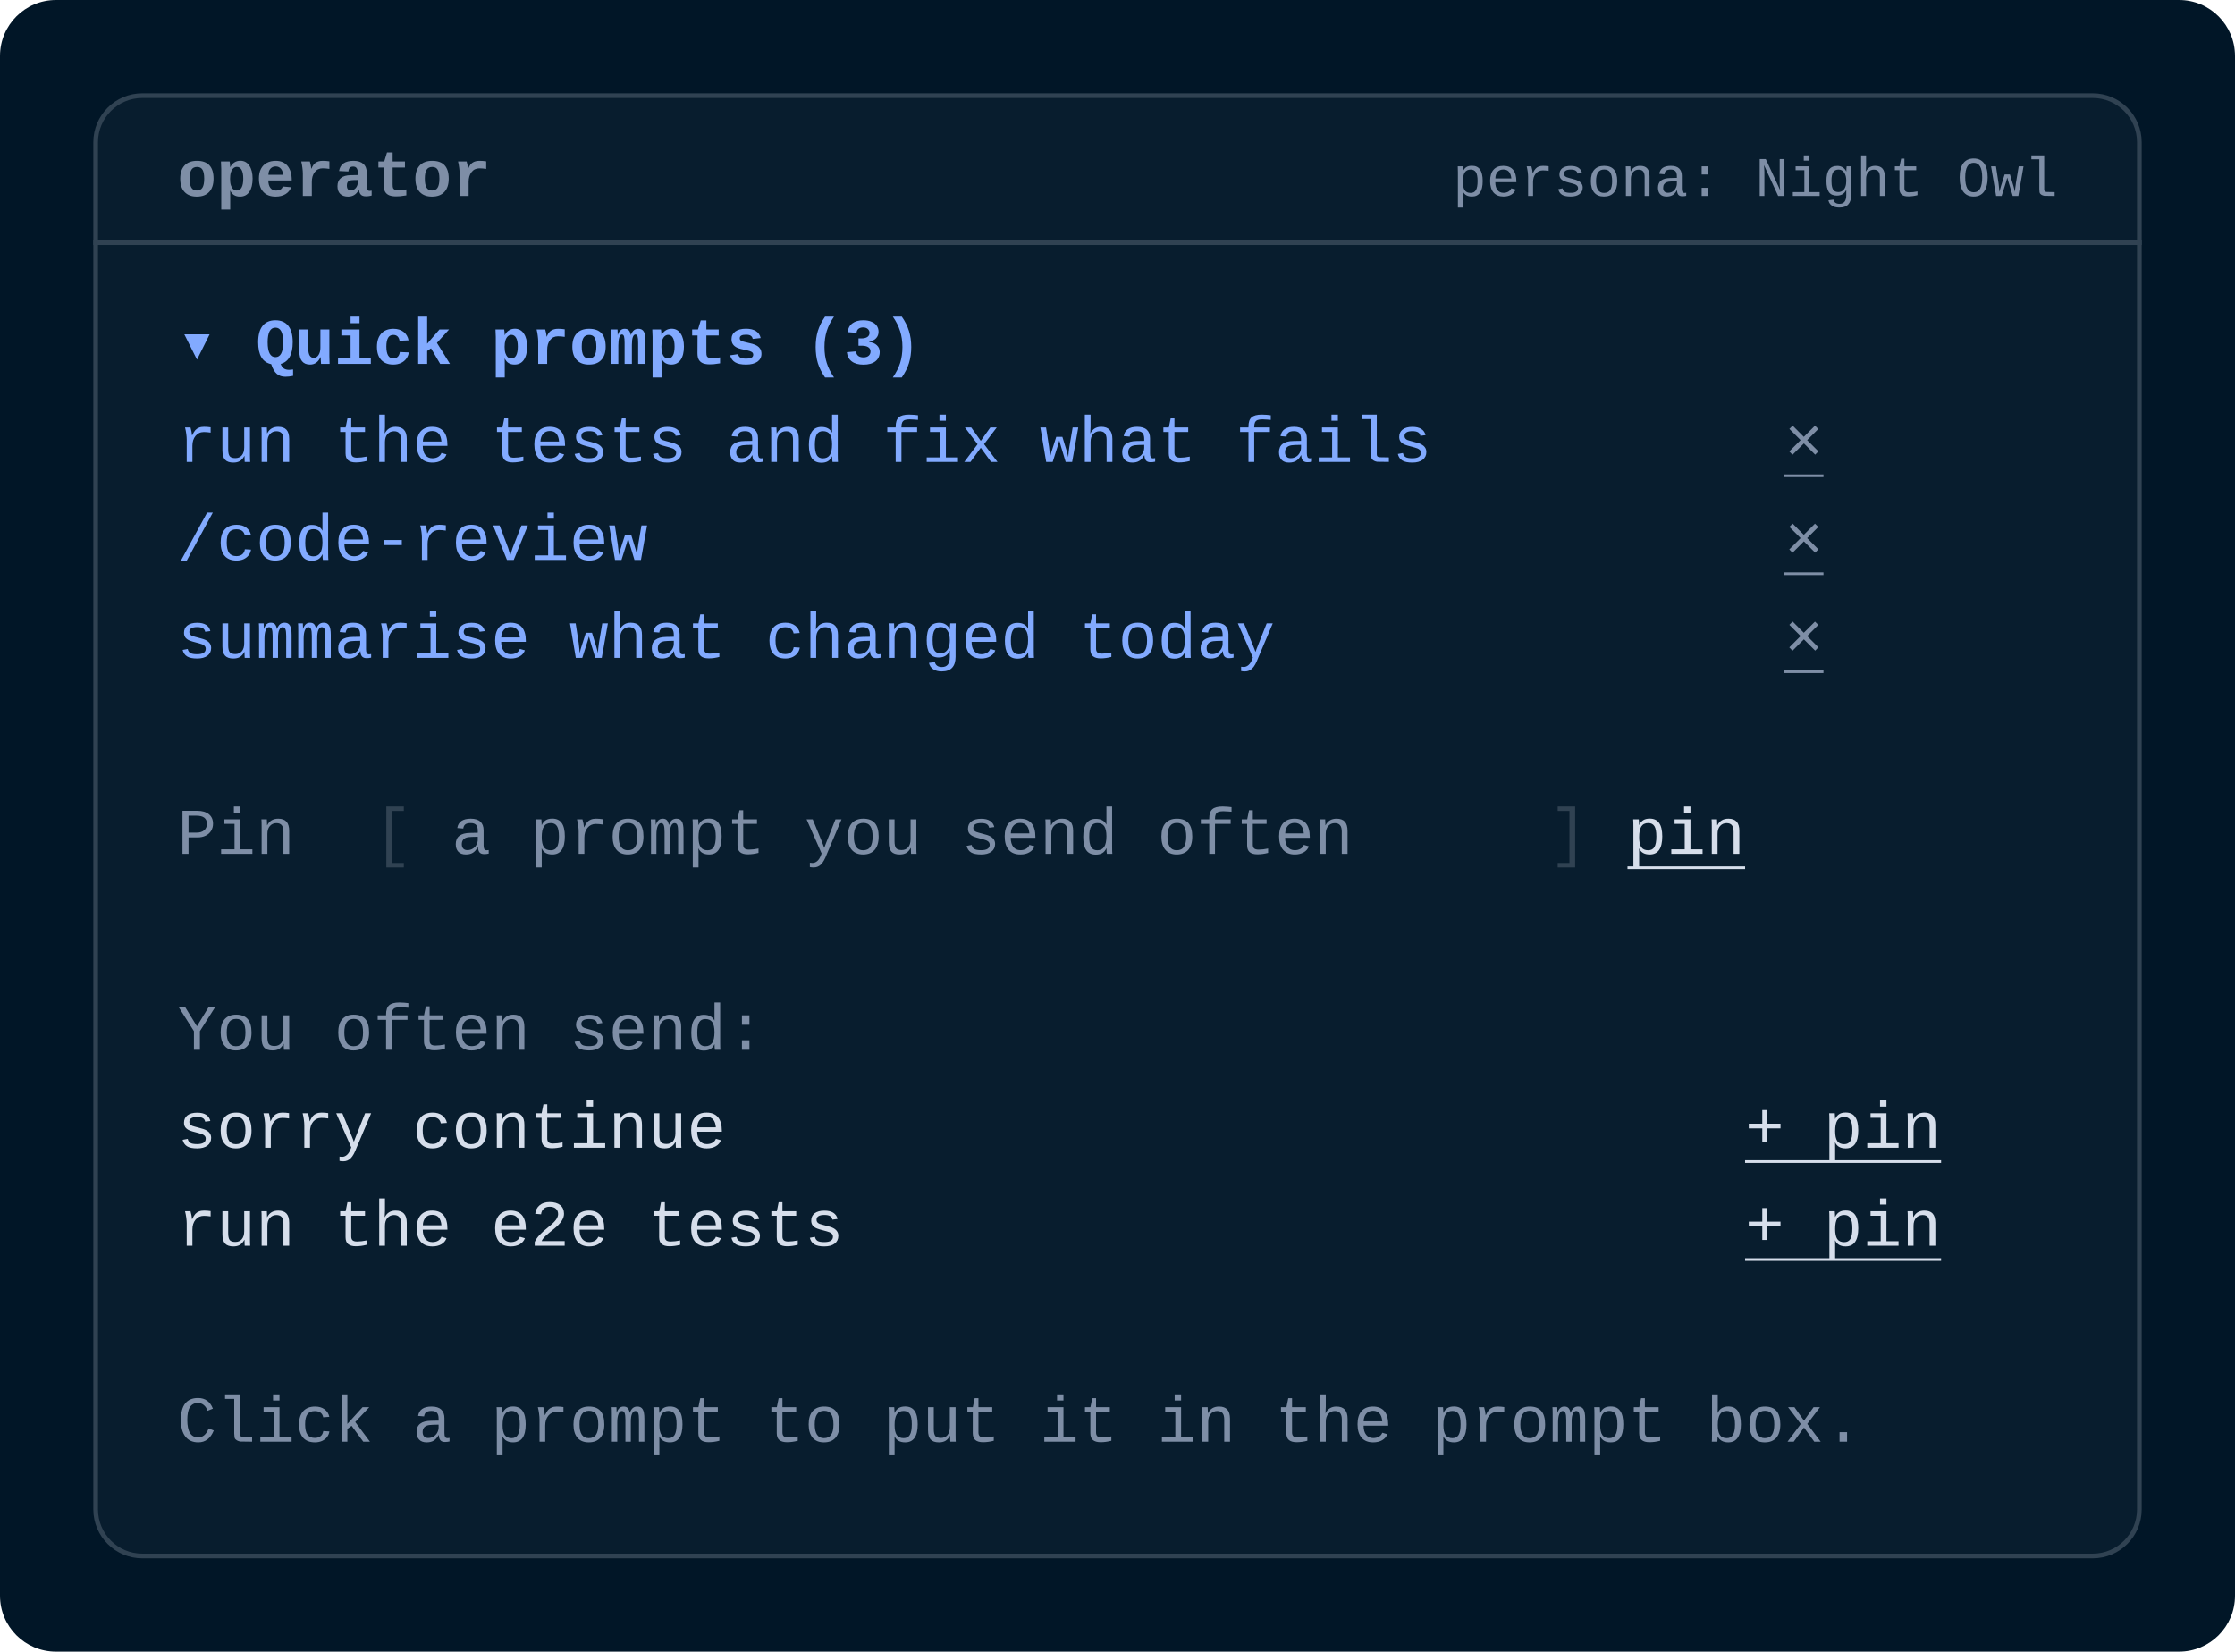
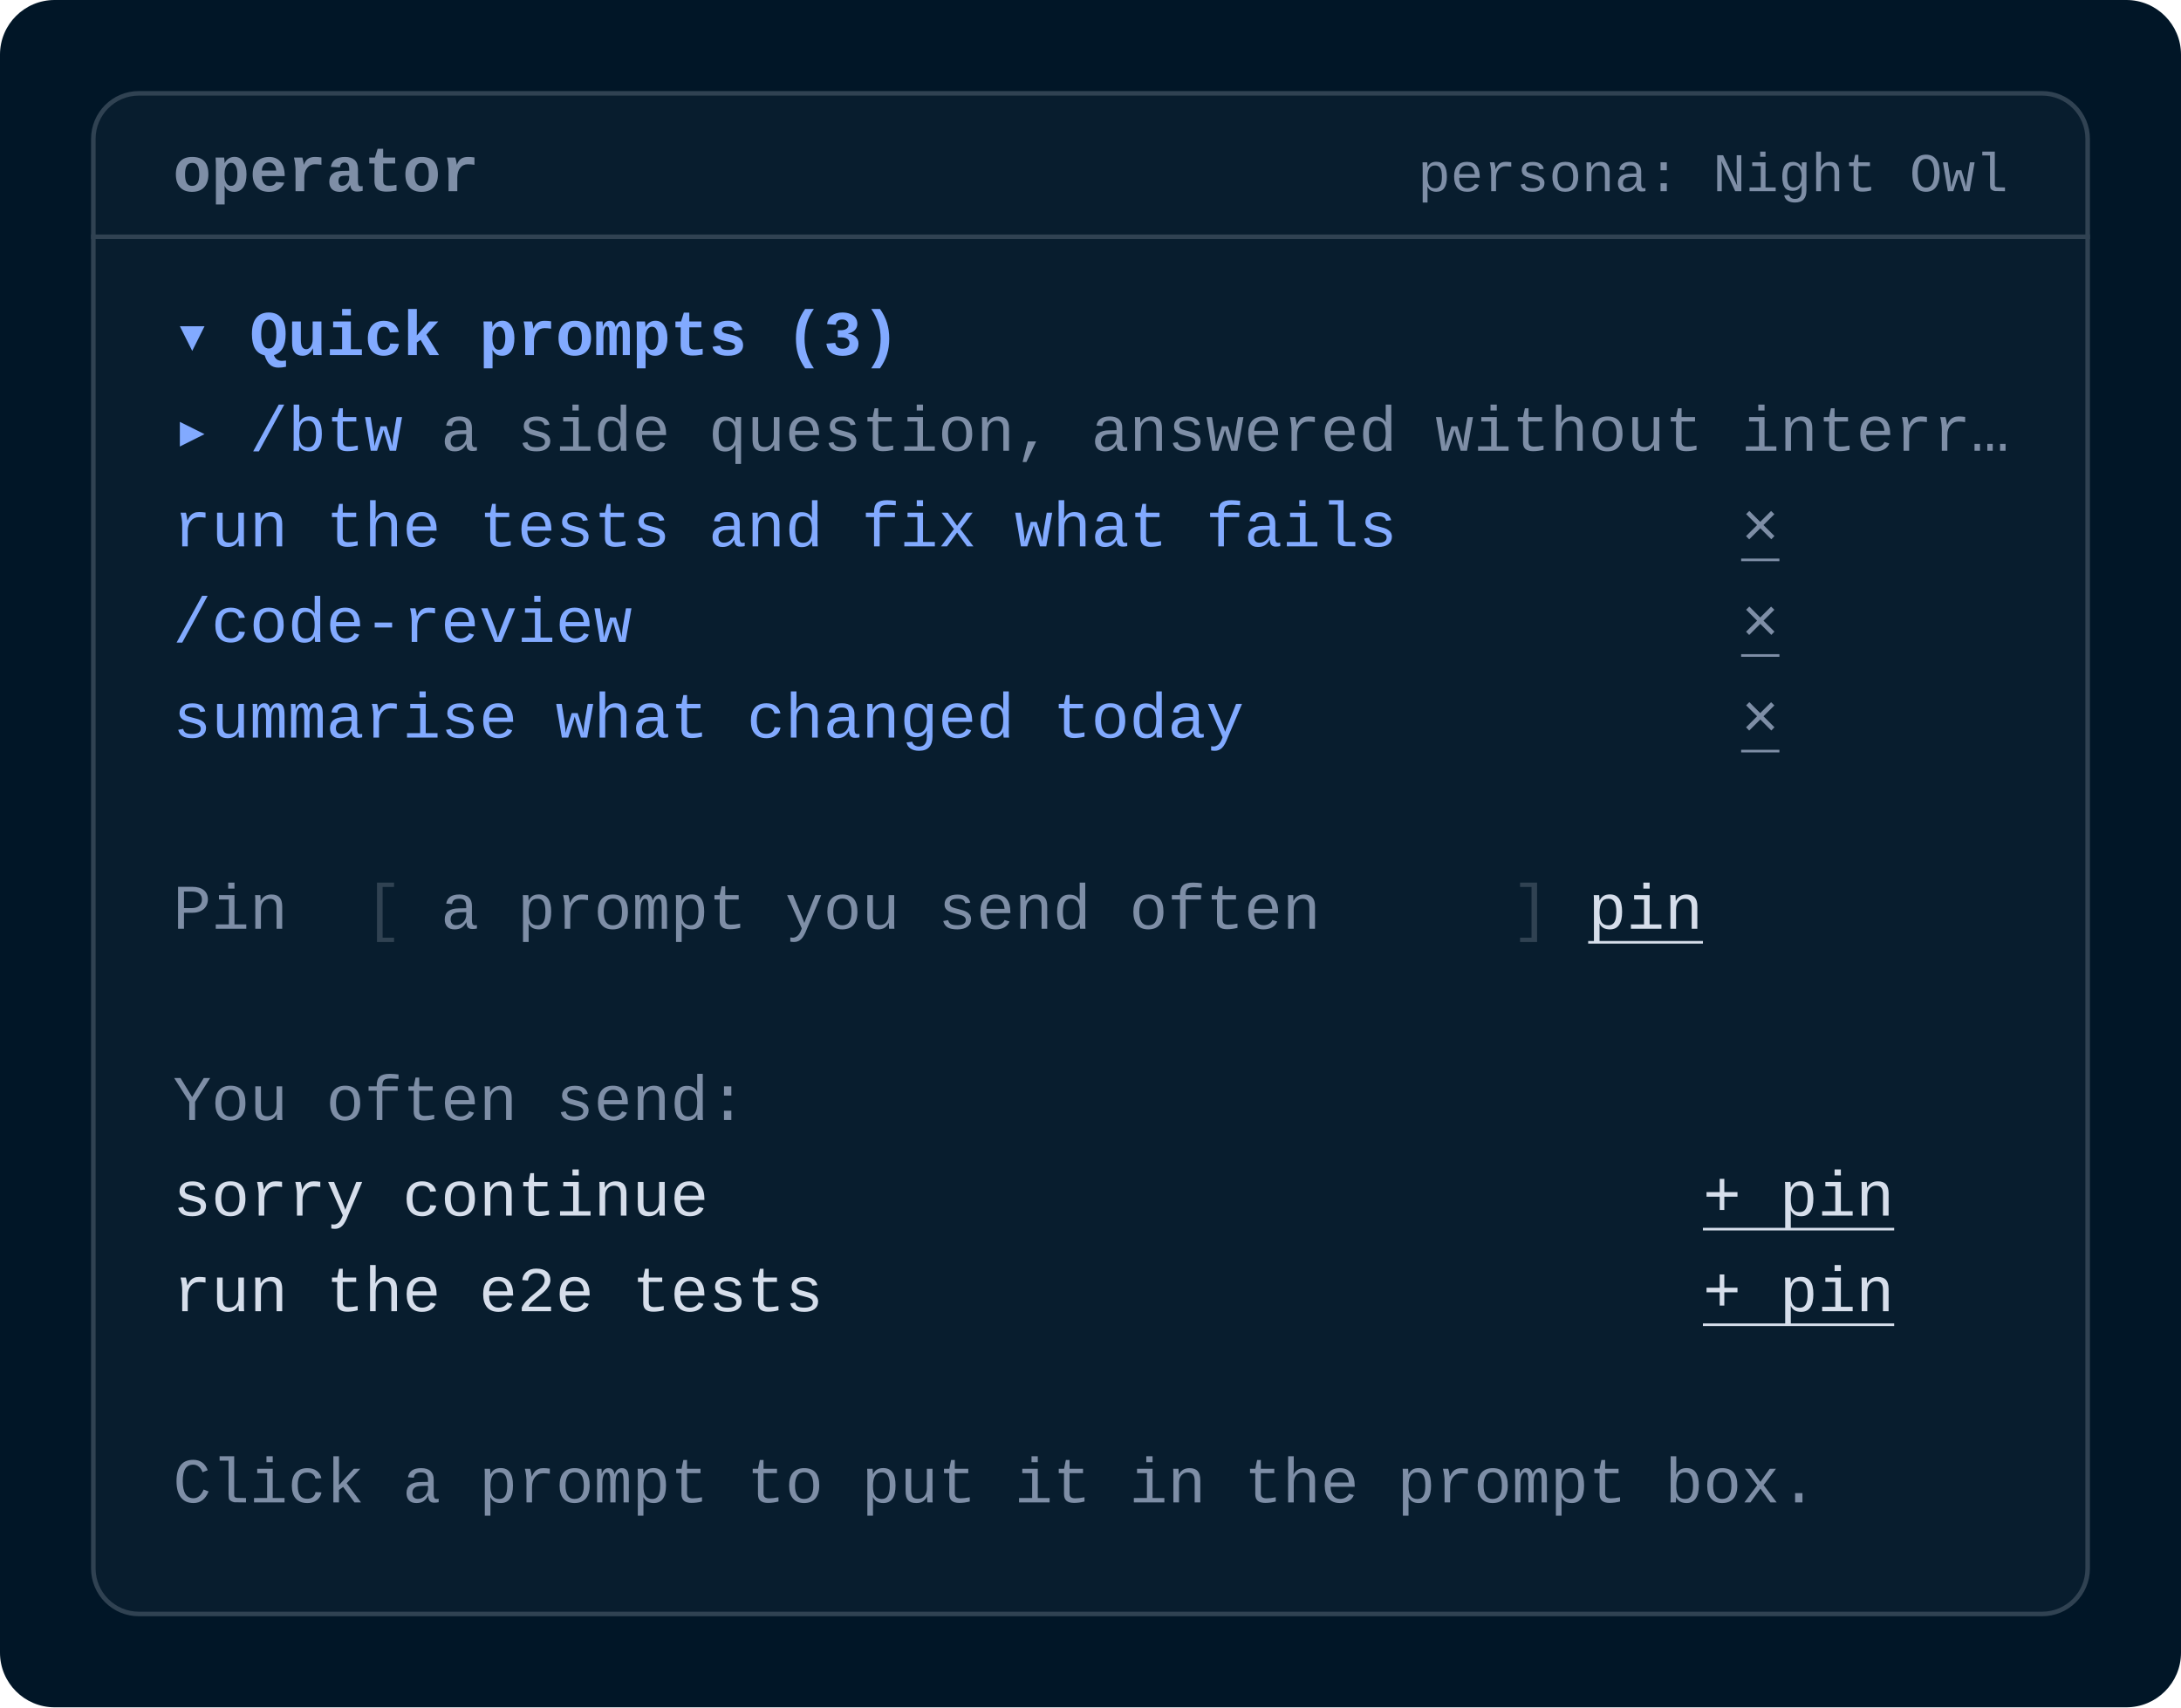
- <svg xmlns="http://www.w3.org/2000/svg" width="479" height="354" viewBox="0 0 479 354" role="img" aria-label="Illustration: Quick prompts: pinned prompts, one click to send (persona: Night Owl)" font-family="ui-monospace, SFMono-Regular, Menlo, Consolas, 'Liberation Mono', monospace" font-size="14">
-   <rect width="479" height="354" rx="12" fill="#011627" />
+ <svg xmlns="http://www.w3.org/2000/svg" width="479" height="375" viewBox="0 0 479 375" role="img" aria-label="Illustration: Quick prompts: /btw for a side question, pinned prompts, one click to send (persona: Night Owl)" font-family="ui-monospace, SFMono-Regular, Menlo, Consolas, 'Liberation Mono', monospace" font-size="14">
+   <rect width="479" height="375" rx="12" fill="#011627" />
  <g transform="translate(20,20)">
-     <rect x="0.5" y="0.5" width="438" height="313" rx="10" fill="#081d2e" stroke="#304252" />
+     <rect x="0.5" y="0.5" width="438" height="334" rx="10" fill="#081d2e" stroke="#304252" />
    <line x1="0" y1="32" x2="439" y2="32" stroke="#304252" />
    <text x="18.0" y="22" fill="#7e8ea6" font-weight="700" xml:space="preserve">operator</text>
    <text x="421" y="22" fill="#7e8ea6" font-size="12" text-anchor="end">persona: Night Owl</text>
    <text x="18.0" y="58" fill="#82aaff" font-weight="700" xml:space="preserve">▾ Quick prompts (3)</text>
-     <text x="18.0" y="79" fill="#82aaff" xml:space="preserve">run the tests and fix what fails</text>
-     <text x="286.8" y="79" fill="#d6deeb" xml:space="preserve">         </text>
-     <text x="362.4" y="79" fill="#7e8ea6" text-decoration="underline" xml:space="preserve">×</text>
-     <text x="18.0" y="100" fill="#82aaff" xml:space="preserve">/code-review</text>
-     <text x="118.8" y="100" fill="#d6deeb" xml:space="preserve">                             </text>
+     <text x="18.0" y="79" fill="#82aaff" xml:space="preserve">▸ /btw</text>
+     <text x="68.4" y="79" fill="#d6deeb" xml:space="preserve"> </text>
+     <text x="76.8" y="79" fill="#7e8ea6" xml:space="preserve">a side question, answered without interr…</text>
+     <text x="18.0" y="100" fill="#82aaff" xml:space="preserve">run the tests and fix what fails</text>
+     <text x="286.8" y="100" fill="#d6deeb" xml:space="preserve">         </text>
    <text x="362.4" y="100" fill="#7e8ea6" text-decoration="underline" xml:space="preserve">×</text>
-     <text x="18.0" y="121" fill="#82aaff" xml:space="preserve">summarise what changed today</text>
-     <text x="253.2" y="121" fill="#d6deeb" xml:space="preserve">             </text>
+     <text x="18.0" y="121" fill="#82aaff" xml:space="preserve">/code-review</text>
+     <text x="118.8" y="121" fill="#d6deeb" xml:space="preserve">                             </text>
    <text x="362.4" y="121" fill="#7e8ea6" text-decoration="underline" xml:space="preserve">×</text>
-     <text x="18.0" y="163" fill="#7e8ea6" xml:space="preserve">Pin  </text>
-     <text x="60.0" y="163" fill="#304252" xml:space="preserve">[</text>
-     <text x="68.4" y="163" fill="#7e8ea6" xml:space="preserve"> a prompt you send often     </text>
-     <text x="312.0" y="163" fill="#304252" xml:space="preserve">]</text>
-     <text x="320.4" y="163" fill="#d6deeb" xml:space="preserve"> </text>
-     <text x="328.8" y="163" fill="#d6deeb" text-decoration="underline" xml:space="preserve">pin</text>
-     <text x="18.0" y="205" fill="#7e8ea6" xml:space="preserve">You often send:</text>
-     <text x="18.0" y="226" fill="#d6deeb" xml:space="preserve">sorry continue                          </text>
-     <text x="354.0" y="226" fill="#d6deeb" text-decoration="underline" xml:space="preserve">+ pin</text>
-     <text x="18.0" y="247" fill="#d6deeb" xml:space="preserve">run the e2e tests                       </text>
+     <text x="18.0" y="142" fill="#82aaff" xml:space="preserve">summarise what changed today</text>
+     <text x="253.2" y="142" fill="#d6deeb" xml:space="preserve">             </text>
+     <text x="362.4" y="142" fill="#7e8ea6" text-decoration="underline" xml:space="preserve">×</text>
+     <text x="18.0" y="184" fill="#7e8ea6" xml:space="preserve">Pin  </text>
+     <text x="60.0" y="184" fill="#304252" xml:space="preserve">[</text>
+     <text x="68.4" y="184" fill="#7e8ea6" xml:space="preserve"> a prompt you send often     </text>
+     <text x="312.0" y="184" fill="#304252" xml:space="preserve">]</text>
+     <text x="320.4" y="184" fill="#d6deeb" xml:space="preserve"> </text>
+     <text x="328.8" y="184" fill="#d6deeb" text-decoration="underline" xml:space="preserve">pin</text>
+     <text x="18.0" y="226" fill="#7e8ea6" xml:space="preserve">You often send:</text>
+     <text x="18.0" y="247" fill="#d6deeb" xml:space="preserve">sorry continue                          </text>
    <text x="354.0" y="247" fill="#d6deeb" text-decoration="underline" xml:space="preserve">+ pin</text>
-     <text x="18.0" y="289" fill="#7e8ea6" xml:space="preserve">Click a prompt to put it in the prompt box.</text>
+     <text x="18.0" y="268" fill="#d6deeb" xml:space="preserve">run the e2e tests                       </text>
+     <text x="354.0" y="268" fill="#d6deeb" text-decoration="underline" xml:space="preserve">+ pin</text>
+     <text x="18.0" y="310" fill="#7e8ea6" xml:space="preserve">Click a prompt to put it in the prompt box.</text>
  </g>
</svg>
